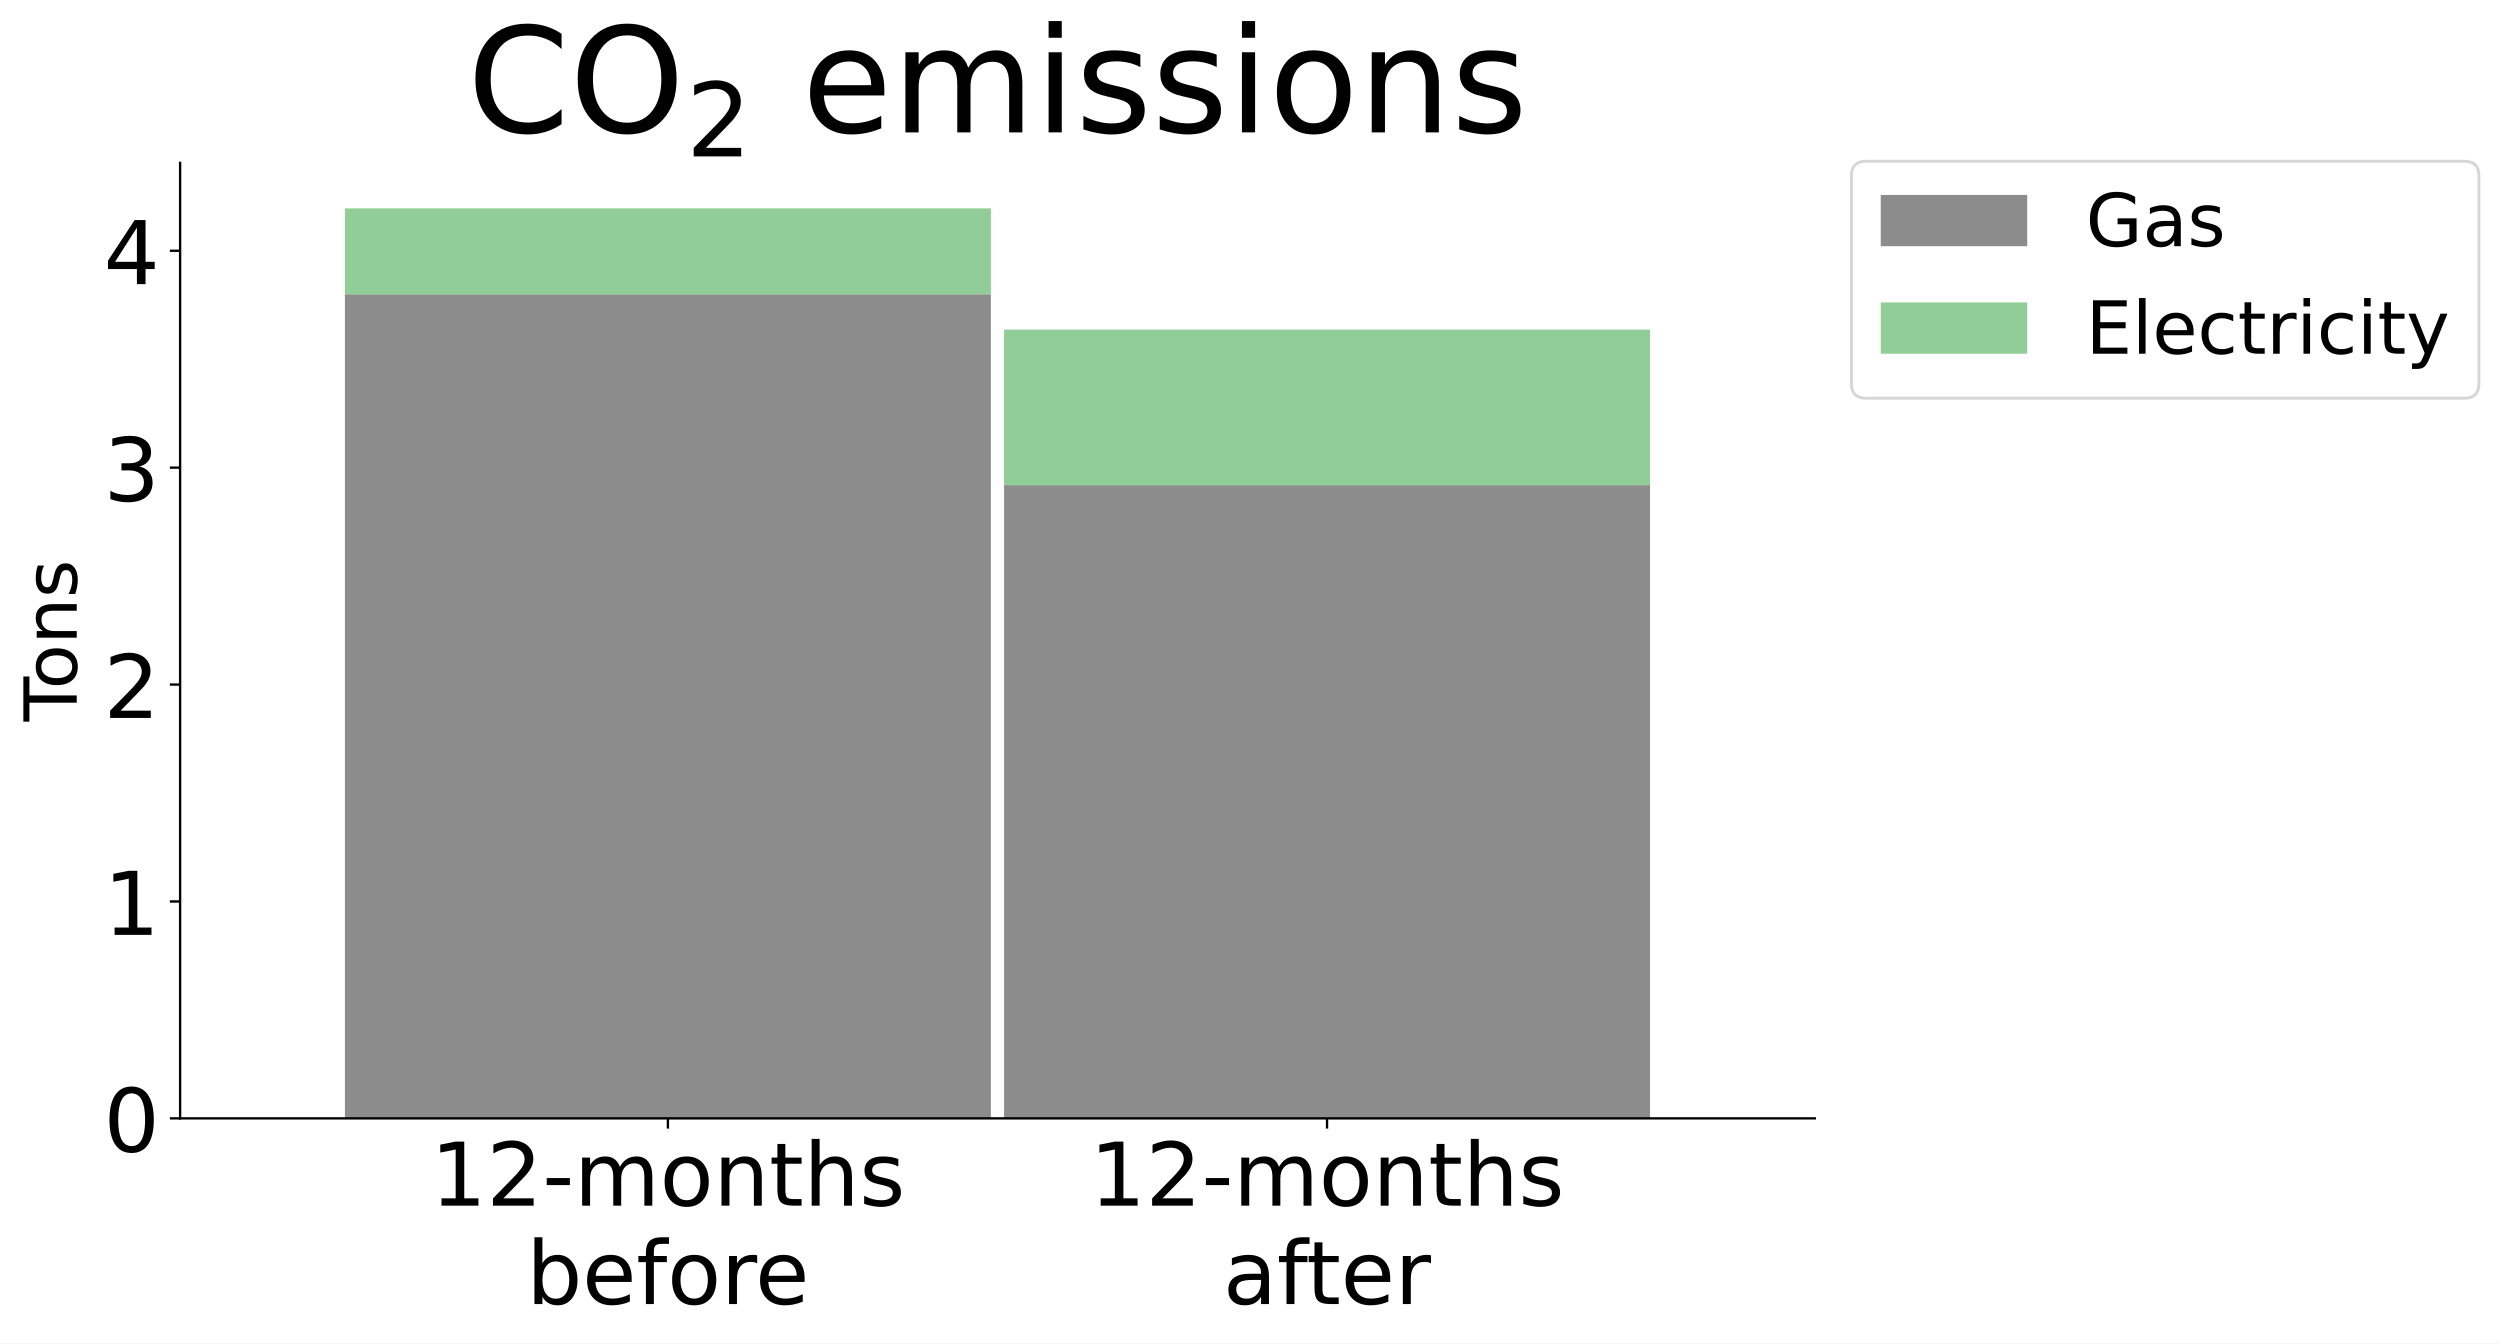
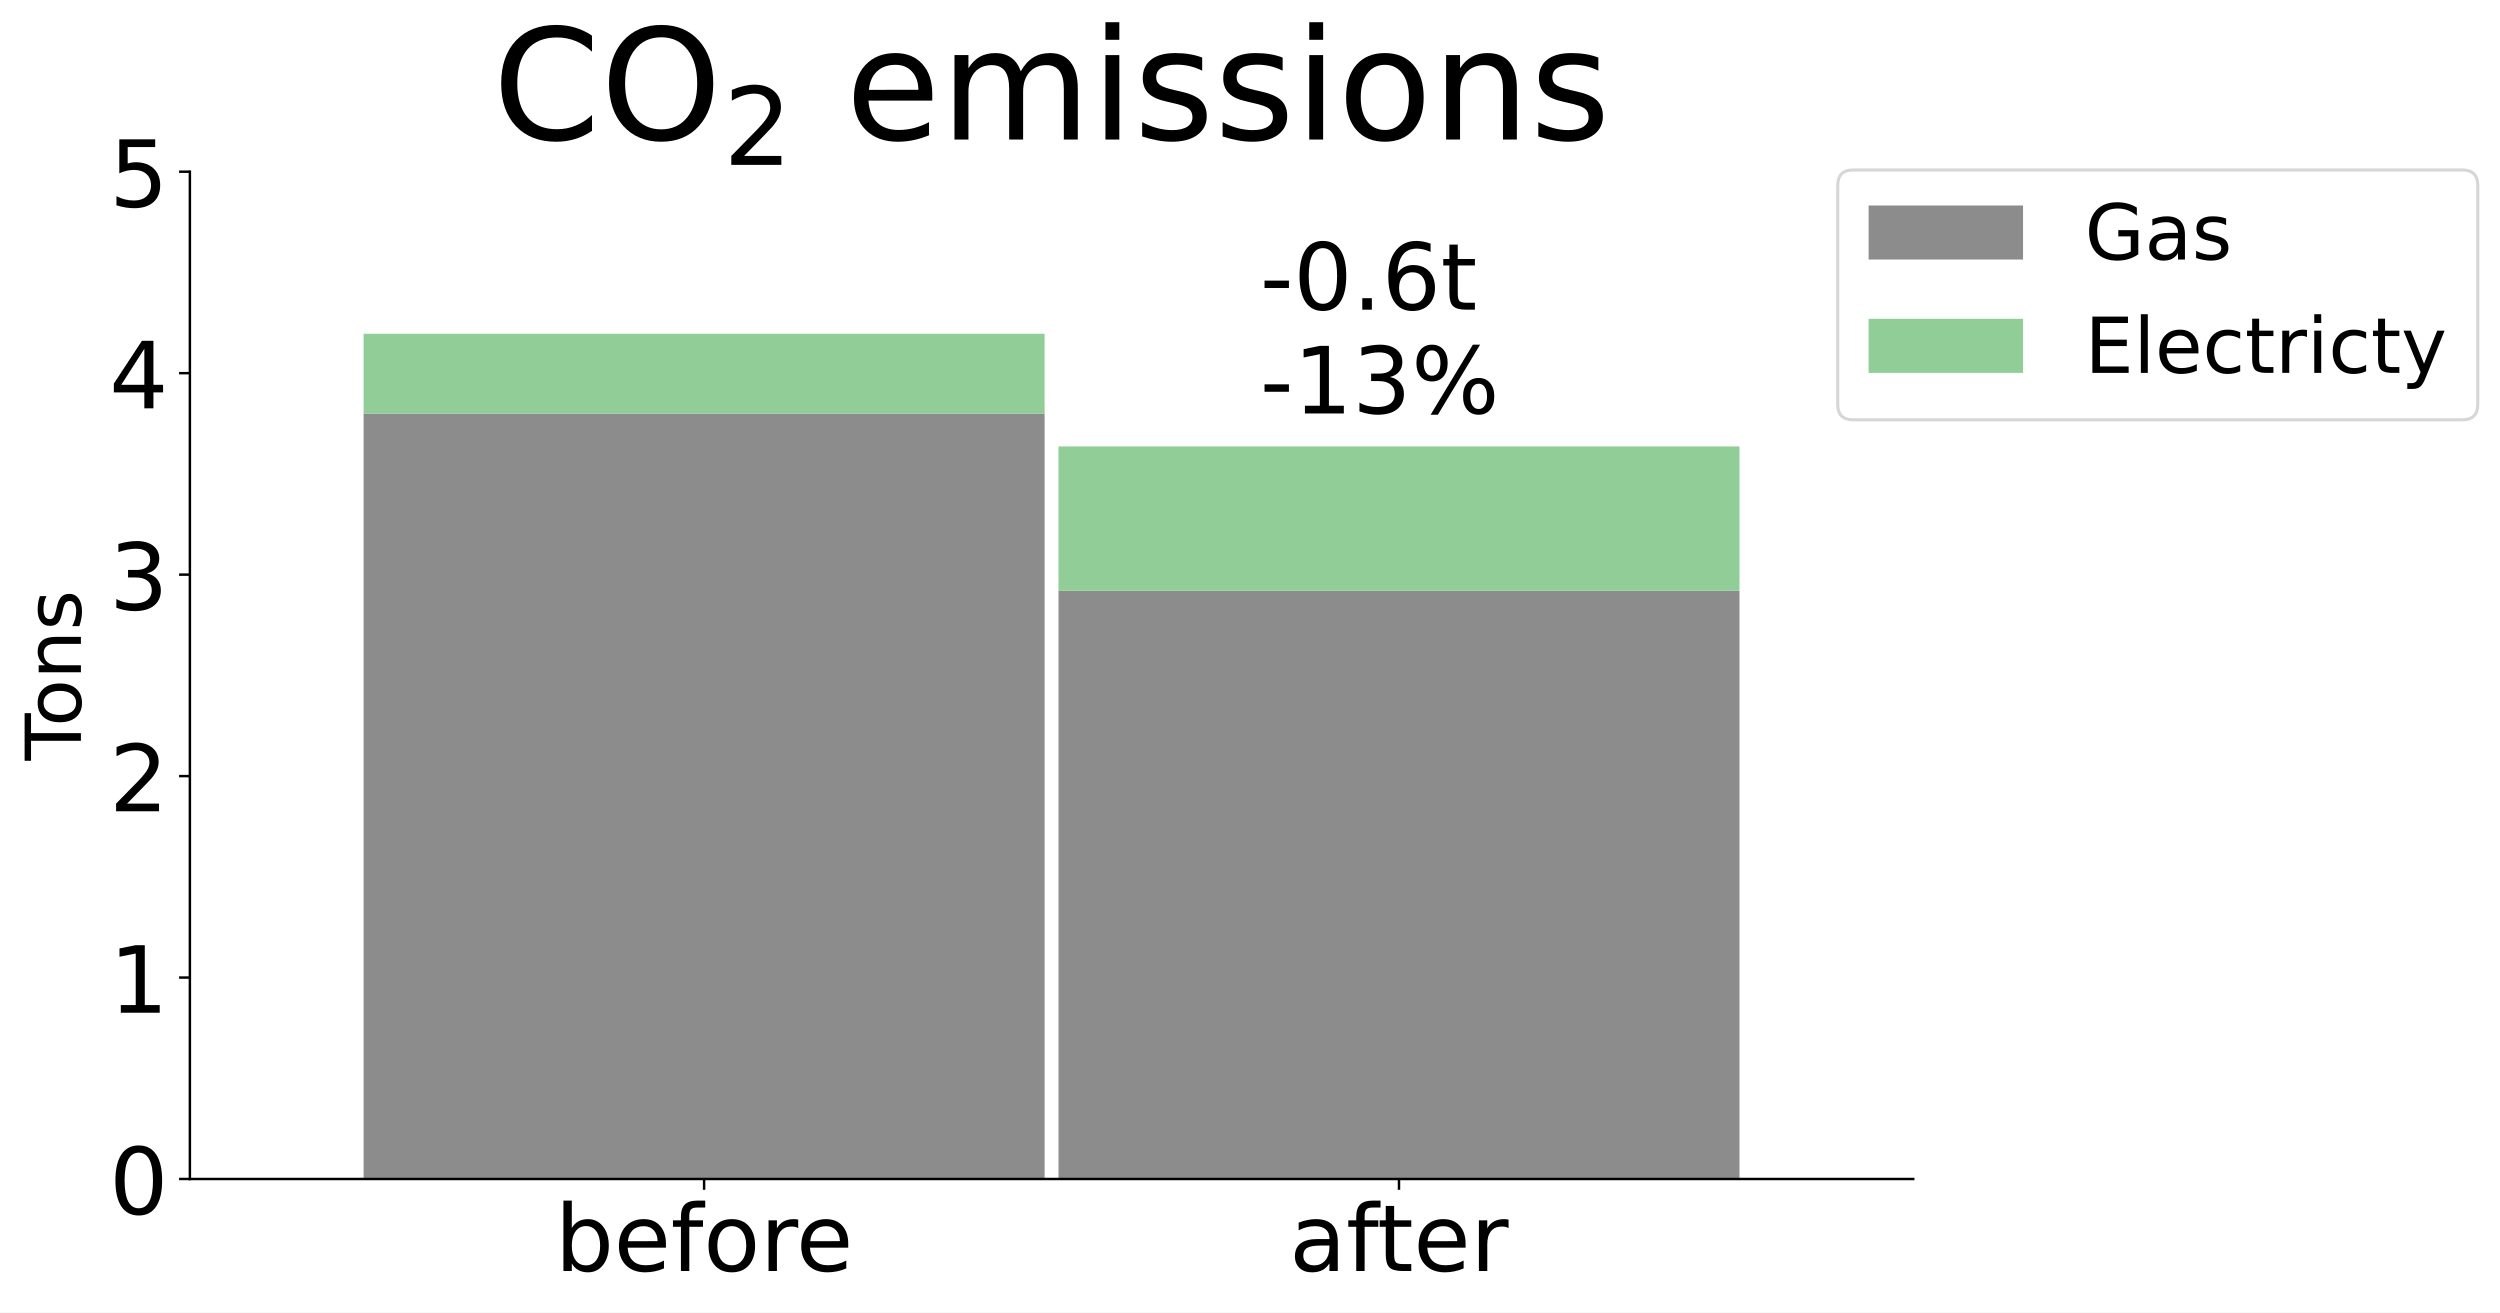
- <svg xmlns="http://www.w3.org/2000/svg" xmlns:xlink="http://www.w3.org/1999/xlink" width="853.366pt" height="458.578pt" viewBox="0 0 853.366 458.578" version="1.1">
+ <svg xmlns="http://www.w3.org/2000/svg" xmlns:xlink="http://www.w3.org/1999/xlink" width="809.483pt" height="424.985pt" viewBox="0 0 809.483 424.985" version="1.1">
  <defs>
    <style type="text/css">*{stroke-linejoin: round; stroke-linecap: butt}</style>
  </defs>
  <g id="figure_1">
    <g id="patch_1">
-       <path d="M -0 458.578  L 853.366 458.578  L 853.366 0  L -0 0  z " style="fill: #ffffff" />
+       <path d="M -0 424.985  L 809.483 424.985  L 809.483 0  L -0 0  z " style="fill: #ffffff" />
    </g>
    <g id="axes_1">
      <g id="patch_2">
        <path d="M 61.483 381.751  L 619.483 381.751  L 619.483 55.591  L 61.483 55.591  z " style="fill: #ffffff" />
      </g>
      <g id="patch_3">
-         <path d="M 117.733 381.751  L 338.233 381.751  L 338.233 100.437  L 117.733 100.437  z " clip-path="url(#pf30e693cc0)" style="fill: #8c8c8c" />
+         <path d="M 117.733 381.751  L 338.233 381.751  L 338.233 133.899  L 117.733 133.899  z " clip-path="url(#p83e73c4623)" style="fill: #8c8c8c" />
      </g>
      <g id="patch_4">
-         <path d="M 342.733 381.751  L 563.233 381.751  L 563.233 165.598  L 342.733 165.598  z " clip-path="url(#pf30e693cc0)" style="fill: #8c8c8c" />
+         <path d="M 342.733 381.751  L 563.233 381.751  L 563.233 191.309  L 342.733 191.309  z " clip-path="url(#p83e73c4623)" style="fill: #8c8c8c" />
      </g>
      <g id="patch_5">
-         <path d="M 117.733 100.437  L 338.233 100.437  L 338.233 71.122  L 117.733 71.122  z " clip-path="url(#pf30e693cc0)" style="fill: #90cd97" />
+         <path d="M 117.733 133.899  L 338.233 133.899  L 338.233 108.071  L 117.733 108.071  z " clip-path="url(#p83e73c4623)" style="fill: #90cd97" />
      </g>
      <g id="patch_6">
-         <path d="M 342.733 165.598  L 563.233 165.598  L 563.233 112.531  L 342.733 112.531  z " clip-path="url(#pf30e693cc0)" style="fill: #90cd97" />
+         <path d="M 342.733 191.309  L 563.233 191.309  L 563.233 144.554  L 342.733 144.554  z " clip-path="url(#p83e73c4623)" style="fill: #90cd97" />
      </g>
      <g id="matplotlib.axis_1">
        <g id="xtick_1">
          <g id="line2d_1">
            <defs>
-               <path id="maa4a8e097d" d="M 0 0  L 0 3.5  " style="stroke: #000000; stroke-width: 0.8" />
-             </defs>
-             <g>
-               <use xlink:href="#maa4a8e097d" x="227.983" y="381.751" style="stroke: #000000; stroke-width: 0.8" />
+               <path id="m28bf8ae2b3" d="M 0 0  L 0 3.5  " style="stroke: #000000; stroke-width: 0.8" />
+             </defs>
+             <g>
+               <use xlink:href="#m28bf8ae2b3" x="227.983" y="381.751" style="stroke: #000000; stroke-width: 0.8" />
            </g>
          </g>
          <g id="text_1">
-             <g transform="translate(146.9875 411.5459)scale(0.3 -0.3)">
-               <defs>
-                 <path id="DejaVuSans-31" d="M 794 531  L 1825 531  L 1825 4091  L 703 3866  L 703 4441  L 1819 4666  L 2450 4666  L 2450 531  L 3481 531  L 3481 0  L 794 0  L 794 531  z " transform="scale(0.015625)" />
-                 <path id="DejaVuSans-32" d="M 1228 531  L 3431 531  L 3431 0  L 469 0  L 469 531  Q 828 903 1448 1529  Q 2069 2156 2228 2338  Q 2531 2678 2651 2914  Q 2772 3150 2772 3378  Q 2772 3750 2511 3984  Q 2250 4219 1831 4219  Q 1534 4219 1204 4116  Q 875 4013 500 3803  L 500 4441  Q 881 4594 1212 4672  Q 1544 4750 1819 4750  Q 2544 4750 2975 4387  Q 3406 4025 3406 3419  Q 3406 3131 3298 2873  Q 3191 2616 2906 2266  Q 2828 2175 2409 1742  Q 1991 1309 1228 531  z " transform="scale(0.015625)" />
-                 <path id="DejaVuSans-2d" d="M 313 2009  L 1997 2009  L 1997 1497  L 313 1497  L 313 2009  z " transform="scale(0.015625)" />
-                 <path id="DejaVuSans-6d" d="M 3328 2828  Q 3544 3216 3844 3400  Q 4144 3584 4550 3584  Q 5097 3584 5394 3201  Q 5691 2819 5691 2113  L 5691 0  L 5113 0  L 5113 2094  Q 5113 2597 4934 2840  Q 4756 3084 4391 3084  Q 3944 3084 3684 2787  Q 3425 2491 3425 1978  L 3425 0  L 2847 0  L 2847 2094  Q 2847 2600 2669 2842  Q 2491 3084 2119 3084  Q 1678 3084 1418 2786  Q 1159 2488 1159 1978  L 1159 0  L 581 0  L 581 3500  L 1159 3500  L 1159 2956  Q 1356 3278 1631 3431  Q 1906 3584 2284 3584  Q 2666 3584 2933 3390  Q 3200 3197 3328 2828  z " transform="scale(0.015625)" />
-                 <path id="DejaVuSans-6f" d="M 1959 3097  Q 1497 3097 1228 2736  Q 959 2375 959 1747  Q 959 1119 1226 758  Q 1494 397 1959 397  Q 2419 397 2687 759  Q 2956 1122 2956 1747  Q 2956 2369 2687 2733  Q 2419 3097 1959 3097  z M 1959 3584  Q 2709 3584 3137 3096  Q 3566 2609 3566 1747  Q 3566 888 3137 398  Q 2709 -91 1959 -91  Q 1206 -91 779 398  Q 353 888 353 1747  Q 353 2609 779 3096  Q 1206 3584 1959 3584  z " transform="scale(0.015625)" />
-                 <path id="DejaVuSans-6e" d="M 3513 2113  L 3513 0  L 2938 0  L 2938 2094  Q 2938 2591 2744 2837  Q 2550 3084 2163 3084  Q 1697 3084 1428 2787  Q 1159 2491 1159 1978  L 1159 0  L 581 0  L 581 3500  L 1159 3500  L 1159 2956  Q 1366 3272 1645 3428  Q 1925 3584 2291 3584  Q 2894 3584 3203 3211  Q 3513 2838 3513 2113  z " transform="scale(0.015625)" />
-                 <path id="DejaVuSans-74" d="M 1172 4494  L 1172 3500  L 2356 3500  L 2356 3053  L 1172 3053  L 1172 1153  Q 1172 725 1289 603  Q 1406 481 1766 481  L 2356 481  L 2356 0  L 1766 0  Q 1100 0 847 248  Q 594 497 594 1153  L 594 3053  L 172 3053  L 172 3500  L 594 3500  L 594 4494  L 1172 4494  z " transform="scale(0.015625)" />
-                 <path id="DejaVuSans-68" d="M 3513 2113  L 3513 0  L 2938 0  L 2938 2094  Q 2938 2591 2744 2837  Q 2550 3084 2163 3084  Q 1697 3084 1428 2787  Q 1159 2491 1159 1978  L 1159 0  L 581 0  L 581 4863  L 1159 4863  L 1159 2956  Q 1366 3272 1645 3428  Q 1925 3584 2291 3584  Q 2894 3584 3203 3211  Q 3513 2838 3513 2113  z " transform="scale(0.015625)" />
-                 <path id="DejaVuSans-73" d="M 2834 3397  L 2834 2853  Q 2591 2978 2328 3040  Q 2066 3103 1784 3103  Q 1356 3103 1142 2972  Q 928 2841 928 2578  Q 928 2378 1081 2264  Q 1234 2150 1697 2047  L 1894 2003  Q 2506 1872 2764 1633  Q 3022 1394 3022 966  Q 3022 478 2636 193  Q 2250 -91 1575 -91  Q 1294 -91 989 -36  Q 684 19 347 128  L 347 722  Q 666 556 975 473  Q 1284 391 1588 391  Q 1994 391 2212 530  Q 2431 669 2431 922  Q 2431 1156 2273 1281  Q 2116 1406 1581 1522  L 1381 1569  Q 847 1681 609 1914  Q 372 2147 372 2553  Q 372 3047 722 3315  Q 1072 3584 1716 3584  Q 2034 3584 2315 3537  Q 2597 3491 2834 3397  z " transform="scale(0.015625)" />
-               </defs>
-               <use xlink:href="#DejaVuSans-31" />
-               <use xlink:href="#DejaVuSans-32" x="63.623" />
-               <use xlink:href="#DejaVuSans-2d" x="127.246" />
-               <use xlink:href="#DejaVuSans-6d" x="163.33" />
-               <use xlink:href="#DejaVuSans-6f" x="260.742" />
-               <use xlink:href="#DejaVuSans-6e" x="321.924" />
-               <use xlink:href="#DejaVuSans-74" x="385.303" />
-               <use xlink:href="#DejaVuSans-68" x="424.512" />
-               <use xlink:href="#DejaVuSans-73" x="487.891" />
-             </g>
-             <g transform="translate(179.7133 445.1394)scale(0.3 -0.3)">
+             <g transform="translate(179.7133 411.5459)scale(0.3 -0.3)">
              <defs>
                <path id="DejaVuSans-62" d="M 3116 1747  Q 3116 2381 2855 2742  Q 2594 3103 2138 3103  Q 1681 3103 1420 2742  Q 1159 2381 1159 1747  Q 1159 1113 1420 752  Q 1681 391 2138 391  Q 2594 391 2855 752  Q 3116 1113 3116 1747  z M 1159 2969  Q 1341 3281 1617 3432  Q 1894 3584 2278 3584  Q 2916 3584 3314 3078  Q 3713 2572 3713 1747  Q 3713 922 3314 415  Q 2916 -91 2278 -91  Q 1894 -91 1617 61  Q 1341 213 1159 525  L 1159 0  L 581 0  L 581 4863  L 1159 4863  L 1159 2969  z " transform="scale(0.015625)" />
                <path id="DejaVuSans-65" d="M 3597 1894  L 3597 1613  L 953 1613  Q 991 1019 1311 708  Q 1631 397 2203 397  Q 2534 397 2845 478  Q 3156 559 3463 722  L 3463 178  Q 3153 47 2828 -22  Q 2503 -91 2169 -91  Q 1331 -91 842 396  Q 353 884 353 1716  Q 353 2575 817 3079  Q 1281 3584 2069 3584  Q 2775 3584 3186 3129  Q 3597 2675 3597 1894  z M 3022 2063  Q 3016 2534 2758 2815  Q 2500 3097 2075 3097  Q 1594 3097 1305 2825  Q 1016 2553 972 2059  L 3022 2063  z " transform="scale(0.015625)" />
                <path id="DejaVuSans-66" d="M 2375 4863  L 2375 4384  L 1825 4384  Q 1516 4384 1395 4259  Q 1275 4134 1275 3809  L 1275 3500  L 2222 3500  L 2222 3053  L 1275 3053  L 1275 0  L 697 0  L 697 3053  L 147 3053  L 147 3500  L 697 3500  L 697 3744  Q 697 4328 969 4595  Q 1241 4863 1831 4863  L 2375 4863  z " transform="scale(0.015625)" />
+                 <path id="DejaVuSans-6f" d="M 1959 3097  Q 1497 3097 1228 2736  Q 959 2375 959 1747  Q 959 1119 1226 758  Q 1494 397 1959 397  Q 2419 397 2687 759  Q 2956 1122 2956 1747  Q 2956 2369 2687 2733  Q 2419 3097 1959 3097  z M 1959 3584  Q 2709 3584 3137 3096  Q 3566 2609 3566 1747  Q 3566 888 3137 398  Q 2709 -91 1959 -91  Q 1206 -91 779 398  Q 353 888 353 1747  Q 353 2609 779 3096  Q 1206 3584 1959 3584  z " transform="scale(0.015625)" />
                <path id="DejaVuSans-72" d="M 2631 2963  Q 2534 3019 2420 3045  Q 2306 3072 2169 3072  Q 1681 3072 1420 2755  Q 1159 2438 1159 1844  L 1159 0  L 581 0  L 581 3500  L 1159 3500  L 1159 2956  Q 1341 3275 1631 3429  Q 1922 3584 2338 3584  Q 2397 3584 2469 3576  Q 2541 3569 2628 3553  L 2631 2963  z " transform="scale(0.015625)" />
              </defs>
              <use xlink:href="#DejaVuSans-62" />
              <use xlink:href="#DejaVuSans-65" x="63.477" />
              <use xlink:href="#DejaVuSans-66" x="125" />
              <use xlink:href="#DejaVuSans-6f" x="160.205" />
              <use xlink:href="#DejaVuSans-72" x="221.387" />
              <use xlink:href="#DejaVuSans-65" x="260.25" />
            </g>
          </g>
        </g>
        <g id="xtick_2">
          <g id="line2d_2">
            <g>
-               <use xlink:href="#maa4a8e097d" x="452.983" y="381.751" style="stroke: #000000; stroke-width: 0.8" />
+               <use xlink:href="#m28bf8ae2b3" x="452.983" y="381.751" style="stroke: #000000; stroke-width: 0.8" />
            </g>
          </g>
          <g id="text_2">
-             <g transform="translate(371.9875 411.5459)scale(0.3 -0.3)">
-               <use xlink:href="#DejaVuSans-31" />
-               <use xlink:href="#DejaVuSans-32" x="63.623" />
-               <use xlink:href="#DejaVuSans-2d" x="127.246" />
-               <use xlink:href="#DejaVuSans-6d" x="163.33" />
-               <use xlink:href="#DejaVuSans-6f" x="260.742" />
-               <use xlink:href="#DejaVuSans-6e" x="321.924" />
-               <use xlink:href="#DejaVuSans-74" x="385.303" />
-               <use xlink:href="#DejaVuSans-68" x="424.512" />
-               <use xlink:href="#DejaVuSans-73" x="487.891" />
-             </g>
-             <g transform="translate(417.4961 445.1394)scale(0.3 -0.3)">
+             <g transform="translate(417.4961 411.5459)scale(0.3 -0.3)">
              <defs>
                <path id="DejaVuSans-61" d="M 2194 1759  Q 1497 1759 1228 1600  Q 959 1441 959 1056  Q 959 750 1161 570  Q 1363 391 1709 391  Q 2188 391 2477 730  Q 2766 1069 2766 1631  L 2766 1759  L 2194 1759  z M 3341 1997  L 3341 0  L 2766 0  L 2766 531  Q 2569 213 2275 61  Q 1981 -91 1556 -91  Q 1019 -91 701 211  Q 384 513 384 1019  Q 384 1609 779 1909  Q 1175 2209 1959 2209  L 2766 2209  L 2766 2266  Q 2766 2663 2505 2880  Q 2244 3097 1772 3097  Q 1472 3097 1187 3025  Q 903 2953 641 2809  L 641 3341  Q 956 3463 1253 3523  Q 1550 3584 1831 3584  Q 2591 3584 2966 3190  Q 3341 2797 3341 1997  z " transform="scale(0.015625)" />
+                 <path id="DejaVuSans-74" d="M 1172 4494  L 1172 3500  L 2356 3500  L 2356 3053  L 1172 3053  L 1172 1153  Q 1172 725 1289 603  Q 1406 481 1766 481  L 2356 481  L 2356 0  L 1766 0  Q 1100 0 847 248  Q 594 497 594 1153  L 594 3053  L 172 3053  L 172 3500  L 594 3500  L 594 4494  L 1172 4494  z " transform="scale(0.015625)" />
              </defs>
              <use xlink:href="#DejaVuSans-61" />
              <use xlink:href="#DejaVuSans-66" x="61.279" />
              <use xlink:href="#DejaVuSans-74" x="94.734" />
              <use xlink:href="#DejaVuSans-65" x="133.943" />
              <use xlink:href="#DejaVuSans-72" x="195.467" />
            </g>
          </g>
        </g>
      </g>
      <g id="matplotlib.axis_2">
        <g id="ytick_1">
          <g id="line2d_3">
            <defs>
-               <path id="m4b9a219d79" d="M 0 0  L -3.5 0  " style="stroke: #000000; stroke-width: 0.8" />
-             </defs>
-             <g>
-               <use xlink:href="#m4b9a219d79" x="61.483" y="381.751" style="stroke: #000000; stroke-width: 0.8" />
+               <path id="mffb70081d7" d="M 0 0  L -3.5 0  " style="stroke: #000000; stroke-width: 0.8" />
+             </defs>
+             <g>
+               <use xlink:href="#mffb70081d7" x="61.483" y="381.751" style="stroke: #000000; stroke-width: 0.8" />
            </g>
          </g>
          <g id="text_3">
            <g transform="translate(35.39531 393.1483)scale(0.3 -0.3)">
              <defs>
                <path id="DejaVuSans-30" d="M 2034 4250  Q 1547 4250 1301 3770  Q 1056 3291 1056 2328  Q 1056 1369 1301 889  Q 1547 409 2034 409  Q 2525 409 2770 889  Q 3016 1369 3016 2328  Q 3016 3291 2770 3770  Q 2525 4250 2034 4250  z M 2034 4750  Q 2819 4750 3233 4129  Q 3647 3509 3647 2328  Q 3647 1150 3233 529  Q 2819 -91 2034 -91  Q 1250 -91 836 529  Q 422 1150 422 2328  Q 422 3509 836 4129  Q 1250 4750 2034 4750  z " transform="scale(0.015625)" />
              </defs>
              <use xlink:href="#DejaVuSans-30" />
            </g>
          </g>
        </g>
        <g id="ytick_2">
          <g id="line2d_4">
            <g>
-               <use xlink:href="#m4b9a219d79" x="61.483" y="307.712" style="stroke: #000000; stroke-width: 0.8" />
+               <use xlink:href="#mffb70081d7" x="61.483" y="316.519" style="stroke: #000000; stroke-width: 0.8" />
            </g>
          </g>
          <g id="text_4">
-             <g transform="translate(35.39531 319.1094)scale(0.3 -0.3)">
+             <g transform="translate(35.39531 327.9163)scale(0.3 -0.3)">
+               <defs>
+                 <path id="DejaVuSans-31" d="M 794 531  L 1825 531  L 1825 4091  L 703 3866  L 703 4441  L 1819 4666  L 2450 4666  L 2450 531  L 3481 531  L 3481 0  L 794 0  L 794 531  z " transform="scale(0.015625)" />
+               </defs>
              <use xlink:href="#DejaVuSans-31" />
            </g>
          </g>
        </g>
        <g id="ytick_3">
          <g id="line2d_5">
            <g>
-               <use xlink:href="#m4b9a219d79" x="61.483" y="233.673" style="stroke: #000000; stroke-width: 0.8" />
+               <use xlink:href="#mffb70081d7" x="61.483" y="251.287" style="stroke: #000000; stroke-width: 0.8" />
            </g>
          </g>
          <g id="text_5">
-             <g transform="translate(35.39531 245.0705)scale(0.3 -0.3)">
+             <g transform="translate(35.39531 262.6843)scale(0.3 -0.3)">
+               <defs>
+                 <path id="DejaVuSans-32" d="M 1228 531  L 3431 531  L 3431 0  L 469 0  L 469 531  Q 828 903 1448 1529  Q 2069 2156 2228 2338  Q 2531 2678 2651 2914  Q 2772 3150 2772 3378  Q 2772 3750 2511 3984  Q 2250 4219 1831 4219  Q 1534 4219 1204 4116  Q 875 4013 500 3803  L 500 4441  Q 881 4594 1212 4672  Q 1544 4750 1819 4750  Q 2544 4750 2975 4387  Q 3406 4025 3406 3419  Q 3406 3131 3298 2873  Q 3191 2616 2906 2266  Q 2828 2175 2409 1742  Q 1991 1309 1228 531  z " transform="scale(0.015625)" />
+               </defs>
              <use xlink:href="#DejaVuSans-32" />
            </g>
          </g>
        </g>
        <g id="ytick_4">
          <g id="line2d_6">
            <g>
-               <use xlink:href="#m4b9a219d79" x="61.483" y="159.634" style="stroke: #000000; stroke-width: 0.8" />
+               <use xlink:href="#mffb70081d7" x="61.483" y="186.055" style="stroke: #000000; stroke-width: 0.8" />
            </g>
          </g>
          <g id="text_6">
-             <g transform="translate(35.39531 171.0316)scale(0.3 -0.3)">
+             <g transform="translate(35.39531 197.4523)scale(0.3 -0.3)">
              <defs>
                <path id="DejaVuSans-33" d="M 2597 2516  Q 3050 2419 3304 2112  Q 3559 1806 3559 1356  Q 3559 666 3084 287  Q 2609 -91 1734 -91  Q 1441 -91 1130 -33  Q 819 25 488 141  L 488 750  Q 750 597 1062 519  Q 1375 441 1716 441  Q 2309 441 2620 675  Q 2931 909 2931 1356  Q 2931 1769 2642 2001  Q 2353 2234 1838 2234  L 1294 2234  L 1294 2753  L 1863 2753  Q 2328 2753 2575 2939  Q 2822 3125 2822 3475  Q 2822 3834 2567 4026  Q 2313 4219 1838 4219  Q 1578 4219 1281 4162  Q 984 4106 628 3988  L 628 4550  Q 988 4650 1302 4700  Q 1616 4750 1894 4750  Q 2613 4750 3031 4423  Q 3450 4097 3450 3541  Q 3450 3153 3228 2886  Q 3006 2619 2597 2516  z " transform="scale(0.015625)" />
              </defs>
              <use xlink:href="#DejaVuSans-33" />
            </g>
          </g>
        </g>
        <g id="ytick_5">
          <g id="line2d_7">
            <g>
-               <use xlink:href="#m4b9a219d79" x="61.483" y="85.595" style="stroke: #000000; stroke-width: 0.8" />
+               <use xlink:href="#mffb70081d7" x="61.483" y="120.823" style="stroke: #000000; stroke-width: 0.8" />
            </g>
          </g>
          <g id="text_7">
-             <g transform="translate(35.39531 96.9927)scale(0.3 -0.3)">
+             <g transform="translate(35.39531 132.2203)scale(0.3 -0.3)">
              <defs>
                <path id="DejaVuSans-34" d="M 2419 4116  L 825 1625  L 2419 1625  L 2419 4116  z M 2253 4666  L 3047 4666  L 3047 1625  L 3713 1625  L 3713 1100  L 3047 1100  L 3047 0  L 2419 0  L 2419 1100  L 313 1100  L 313 1709  L 2253 4666  z " transform="scale(0.015625)" />
              </defs>
              <use xlink:href="#DejaVuSans-34" />
            </g>
          </g>
        </g>
-         <g id="text_8">
+         <g id="ytick_6">
+           <g id="line2d_8">
+             <g>
+               <use xlink:href="#mffb70081d7" x="61.483" y="55.591" style="stroke: #000000; stroke-width: 0.8" />
+             </g>
+           </g>
+           <g id="text_8">
+             <g transform="translate(35.39531 66.98828)scale(0.3 -0.3)">
+               <defs>
+                 <path id="DejaVuSans-35" d="M 691 4666  L 3169 4666  L 3169 4134  L 1269 4134  L 1269 2991  Q 1406 3038 1543 3061  Q 1681 3084 1819 3084  Q 2600 3084 3056 2656  Q 3513 2228 3513 1497  Q 3513 744 3044 326  Q 2575 -91 1722 -91  Q 1428 -91 1123 -41  Q 819 9 494 109  L 494 744  Q 775 591 1075 516  Q 1375 441 1709 441  Q 2250 441 2565 725  Q 2881 1009 2881 1497  Q 2881 1984 2565 2268  Q 2250 2553 1709 2553  Q 1456 2553 1204 2497  Q 953 2441 691 2322  L 691 4666  z " transform="scale(0.015625)" />
+               </defs>
+               <use xlink:href="#DejaVuSans-35" />
+             </g>
+           </g>
+         </g>
+         <g id="text_9">
          <g transform="translate(26.19609 246.2624)rotate(-90)scale(0.25 -0.25)">
            <defs>
              <path id="DejaVuSans-54" d="M -19 4666  L 3928 4666  L 3928 4134  L 2272 4134  L 2272 0  L 1638 0  L 1638 4134  L -19 4134  L -19 4666  z " transform="scale(0.015625)" />
+               <path id="DejaVuSans-6e" d="M 3513 2113  L 3513 0  L 2938 0  L 2938 2094  Q 2938 2591 2744 2837  Q 2550 3084 2163 3084  Q 1697 3084 1428 2787  Q 1159 2491 1159 1978  L 1159 0  L 581 0  L 581 3500  L 1159 3500  L 1159 2956  Q 1366 3272 1645 3428  Q 1925 3584 2291 3584  Q 2894 3584 3203 3211  Q 3513 2838 3513 2113  z " transform="scale(0.015625)" />
+               <path id="DejaVuSans-73" d="M 2834 3397  L 2834 2853  Q 2591 2978 2328 3040  Q 2066 3103 1784 3103  Q 1356 3103 1142 2972  Q 928 2841 928 2578  Q 928 2378 1081 2264  Q 1234 2150 1697 2047  L 1894 2003  Q 2506 1872 2764 1633  Q 3022 1394 3022 966  Q 3022 478 2636 193  Q 2250 -91 1575 -91  Q 1294 -91 989 -36  Q 684 19 347 128  L 347 722  Q 666 556 975 473  Q 1284 391 1588 391  Q 1994 391 2212 530  Q 2431 669 2431 922  Q 2431 1156 2273 1281  Q 2116 1406 1581 1522  L 1381 1569  Q 847 1681 609 1914  Q 372 2147 372 2553  Q 372 3047 722 3315  Q 1072 3584 1716 3584  Q 2034 3584 2315 3537  Q 2597 3491 2834 3397  z " transform="scale(0.015625)" />
            </defs>
            <use xlink:href="#DejaVuSans-54" />
            <use xlink:href="#DejaVuSans-6f" x="44.084" />
            <use xlink:href="#DejaVuSans-6e" x="105.266" />
            <use xlink:href="#DejaVuSans-73" x="168.645" />
          </g>
        </g>
      </g>
      <g id="patch_7">
        <path d="M 61.483 381.751  L 61.483 55.591  " style="fill: none; stroke: #000000; stroke-width: 0.8; stroke-linejoin: miter; stroke-linecap: square" />
      </g>
      <g id="patch_8">
        <path d="M 61.483 381.751  L 619.483 381.751  " style="fill: none; stroke: #000000; stroke-width: 0.8; stroke-linejoin: miter; stroke-linecap: square" />
      </g>
-       <g id="text_9">
+       <g id="text_10">
+         <g transform="translate(407.9828 100.2756)scale(0.3 -0.3)">
+           <defs>
+             <path id="DejaVuSans-2d" d="M 313 2009  L 1997 2009  L 1997 1497  L 313 1497  L 313 2009  z " transform="scale(0.015625)" />
+             <path id="DejaVuSans-2e" d="M 684 794  L 1344 794  L 1344 0  L 684 0  L 684 794  z " transform="scale(0.015625)" />
+             <path id="DejaVuSans-36" d="M 2113 2584  Q 1688 2584 1439 2293  Q 1191 2003 1191 1497  Q 1191 994 1439 701  Q 1688 409 2113 409  Q 2538 409 2786 701  Q 3034 994 3034 1497  Q 3034 2003 2786 2293  Q 2538 2584 2113 2584  z M 3366 4563  L 3366 3988  Q 3128 4100 2886 4159  Q 2644 4219 2406 4219  Q 1781 4219 1451 3797  Q 1122 3375 1075 2522  Q 1259 2794 1537 2939  Q 1816 3084 2150 3084  Q 2853 3084 3261 2657  Q 3669 2231 3669 1497  Q 3669 778 3244 343  Q 2819 -91 2113 -91  Q 1303 -91 875 529  Q 447 1150 447 2328  Q 447 3434 972 4092  Q 1497 4750 2381 4750  Q 2619 4750 2861 4703  Q 3103 4656 3366 4563  z " transform="scale(0.015625)" />
+           </defs>
+           <use xlink:href="#DejaVuSans-2d" />
+           <use xlink:href="#DejaVuSans-30" x="36.084" />
+           <use xlink:href="#DejaVuSans-2e" x="99.707" />
+           <use xlink:href="#DejaVuSans-36" x="131.494" />
+           <use xlink:href="#DejaVuSans-74" x="195.117" />
+         </g>
+         <g transform="translate(407.9828 133.869)scale(0.3 -0.3)">
+           <defs>
+             <path id="DejaVuSans-25" d="M 4653 2053  Q 4381 2053 4226 1822  Q 4072 1591 4072 1178  Q 4072 772 4226 539  Q 4381 306 4653 306  Q 4919 306 5073 539  Q 5228 772 5228 1178  Q 5228 1588 5073 1820  Q 4919 2053 4653 2053  z M 4653 2450  Q 5147 2450 5437 2106  Q 5728 1763 5728 1178  Q 5728 594 5436 251  Q 5144 -91 4653 -91  Q 4153 -91 3862 251  Q 3572 594 3572 1178  Q 3572 1766 3864 2108  Q 4156 2450 4653 2450  z M 1428 4353  Q 1159 4353 1004 4120  Q 850 3888 850 3481  Q 850 3069 1003 2837  Q 1156 2606 1428 2606  Q 1700 2606 1854 2837  Q 2009 3069 2009 3481  Q 2009 3884 1853 4118  Q 1697 4353 1428 4353  z M 4250 4750  L 4750 4750  L 1831 -91  L 1331 -91  L 4250 4750  z M 1428 4750  Q 1922 4750 2215 4408  Q 2509 4066 2509 3481  Q 2509 2891 2217 2550  Q 1925 2209 1428 2209  Q 931 2209 642 2551  Q 353 2894 353 3481  Q 353 4063 643 4406  Q 934 4750 1428 4750  z " transform="scale(0.015625)" />
+           </defs>
+           <use xlink:href="#DejaVuSans-2d" />
+           <use xlink:href="#DejaVuSans-31" x="36.084" />
+           <use xlink:href="#DejaVuSans-33" x="99.707" />
+           <use xlink:href="#DejaVuSans-25" x="163.33" />
+         </g>
+       </g>
+       <g id="text_11">
        <g transform="translate(159.4828 45.19219)scale(0.5 -0.5)">
          <defs>
            <path id="DejaVuSans-43" d="M 4122 4306  L 4122 3641  Q 3803 3938 3442 4084  Q 3081 4231 2675 4231  Q 1875 4231 1450 3742  Q 1025 3253 1025 2328  Q 1025 1406 1450 917  Q 1875 428 2675 428  Q 3081 428 3442 575  Q 3803 722 4122 1019  L 4122 359  Q 3791 134 3420 21  Q 3050 -91 2638 -91  Q 1578 -91 968 557  Q 359 1206 359 2328  Q 359 3453 968 4101  Q 1578 4750 2638 4750  Q 3056 4750 3426 4639  Q 3797 4528 4122 4306  z " transform="scale(0.015625)" />
            <path id="DejaVuSans-4f" d="M 2522 4238  Q 1834 4238 1429 3725  Q 1025 3213 1025 2328  Q 1025 1447 1429 934  Q 1834 422 2522 422  Q 3209 422 3611 934  Q 4013 1447 4013 2328  Q 4013 3213 3611 3725  Q 3209 4238 2522 4238  z M 2522 4750  Q 3503 4750 4090 4092  Q 4678 3434 4678 2328  Q 4678 1225 4090 567  Q 3503 -91 2522 -91  Q 1538 -91 948 565  Q 359 1222 359 2328  Q 359 3434 948 4092  Q 1538 4750 2522 4750  z " transform="scale(0.015625)" />
            <path id="DejaVuSans-20" transform="scale(0.015625)" />
+             <path id="DejaVuSans-6d" d="M 3328 2828  Q 3544 3216 3844 3400  Q 4144 3584 4550 3584  Q 5097 3584 5394 3201  Q 5691 2819 5691 2113  L 5691 0  L 5113 0  L 5113 2094  Q 5113 2597 4934 2840  Q 4756 3084 4391 3084  Q 3944 3084 3684 2787  Q 3425 2491 3425 1978  L 3425 0  L 2847 0  L 2847 2094  Q 2847 2600 2669 2842  Q 2491 3084 2119 3084  Q 1678 3084 1418 2786  Q 1159 2488 1159 1978  L 1159 0  L 581 0  L 581 3500  L 1159 3500  L 1159 2956  Q 1356 3278 1631 3431  Q 1906 3584 2284 3584  Q 2666 3584 2933 3390  Q 3200 3197 3328 2828  z " transform="scale(0.015625)" />
            <path id="DejaVuSans-69" d="M 603 3500  L 1178 3500  L 1178 0  L 603 0  L 603 3500  z M 603 4863  L 1178 4863  L 1178 4134  L 603 4134  L 603 4863  z " transform="scale(0.015625)" />
          </defs>
          <use xlink:href="#DejaVuSans-43" transform="translate(0 0.015625)" />
          <use xlink:href="#DejaVuSans-4f" transform="translate(69.82422 0.015625)" />
          <use xlink:href="#DejaVuSans-32" transform="translate(149.4922 -16.39062)scale(0.7)" />
          <use xlink:href="#DejaVuSans-20" transform="translate(196.7627 0.015625)" />
          <use xlink:href="#DejaVuSans-65" transform="translate(228.5498 0.015625)" />
          <use xlink:href="#DejaVuSans-6d" transform="translate(290.0732 0.015625)" />
          <use xlink:href="#DejaVuSans-69" transform="translate(387.4854 0.015625)" />
          <use xlink:href="#DejaVuSans-73" transform="translate(415.2686 0.015625)" />
          <use xlink:href="#DejaVuSans-73" transform="translate(467.3682 0.015625)" />
          <use xlink:href="#DejaVuSans-69" transform="translate(519.4678 0.015625)" />
          <use xlink:href="#DejaVuSans-6f" transform="translate(547.251 0.015625)" />
          <use xlink:href="#DejaVuSans-6e" transform="translate(608.4326 0.015625)" />
          <use xlink:href="#DejaVuSans-73" transform="translate(671.8115 0.015625)" />
        </g>
      </g>
      <g id="legend_1">
        <g id="patch_9">
-           <path d="M 636.983 135.935  L 841.166 135.935  Q 846.166 135.935 846.166 130.935  L 846.166 60.044  Q 846.166 55.044 841.166 55.044  L 636.983 55.044  Q 631.983 55.044 631.983 60.044  L 631.983 130.935  Q 631.983 135.935 636.983 135.935  z " style="fill: #ffffff; opacity: 0.8; stroke: #cccccc; stroke-linejoin: miter" />
+           <path d="M 600.045 135.935  L 797.283 135.935  Q 802.283 135.935 802.283 130.935  L 802.283 60.044  Q 802.283 55.044 797.283 55.044  L 600.045 55.044  Q 595.045 55.044 595.045 60.044  L 595.045 130.935  Q 595.045 135.935 600.045 135.935  z " style="fill: #ffffff; opacity: 0.8; stroke: #cccccc; stroke-linejoin: miter" />
        </g>
        <g id="patch_10">
-           <path d="M 641.983 84.04  L 691.983 84.04  L 691.983 66.54  L 641.983 66.54  z " style="fill: #8c8c8c" />
-         </g>
-         <g id="text_10">
-           <g transform="translate(711.9828 84.04032)scale(0.25 -0.25)">
+           <path d="M 605.045 84.04  L 655.045 84.04  L 655.045 66.54  L 605.045 66.54  z " style="fill: #8c8c8c" />
+         </g>
+         <g id="text_12">
+           <g transform="translate(675.0445 84.04032)scale(0.25 -0.25)">
            <defs>
              <path id="DejaVuSans-47" d="M 3809 666  L 3809 1919  L 2778 1919  L 2778 2438  L 4434 2438  L 4434 434  Q 4069 175 3628 42  Q 3188 -91 2688 -91  Q 1594 -91 976 548  Q 359 1188 359 2328  Q 359 3472 976 4111  Q 1594 4750 2688 4750  Q 3144 4750 3555 4637  Q 3966 4525 4313 4306  L 4313 3634  Q 3963 3931 3569 4081  Q 3175 4231 2741 4231  Q 1884 4231 1454 3753  Q 1025 3275 1025 2328  Q 1025 1384 1454 906  Q 1884 428 2741 428  Q 3075 428 3337 486  Q 3600 544 3809 666  z " transform="scale(0.015625)" />
            </defs>
            <use xlink:href="#DejaVuSans-47" />
            <use xlink:href="#DejaVuSans-61" x="77.49" />
            <use xlink:href="#DejaVuSans-73" x="138.77" />
          </g>
        </g>
        <g id="patch_11">
-           <path d="M 641.983 120.736  L 691.983 120.736  L 691.983 103.236  L 641.983 103.236  z " style="fill: #90cd97" />
-         </g>
-         <g id="text_11">
-           <g transform="translate(711.9828 120.7356)scale(0.25 -0.25)">
+           <path d="M 605.045 120.736  L 655.045 120.736  L 655.045 103.236  L 605.045 103.236  z " style="fill: #90cd97" />
+         </g>
+         <g id="text_13">
+           <g transform="translate(675.0445 120.7356)scale(0.25 -0.25)">
            <defs>
              <path id="DejaVuSans-45" d="M 628 4666  L 3578 4666  L 3578 4134  L 1259 4134  L 1259 2753  L 3481 2753  L 3481 2222  L 1259 2222  L 1259 531  L 3634 531  L 3634 0  L 628 0  L 628 4666  z " transform="scale(0.015625)" />
              <path id="DejaVuSans-6c" d="M 603 4863  L 1178 4863  L 1178 0  L 603 0  L 603 4863  z " transform="scale(0.015625)" />
              <path id="DejaVuSans-63" d="M 3122 3366  L 3122 2828  Q 2878 2963 2633 3030  Q 2388 3097 2138 3097  Q 1578 3097 1268 2742  Q 959 2388 959 1747  Q 959 1106 1268 751  Q 1578 397 2138 397  Q 2388 397 2633 464  Q 2878 531 3122 666  L 3122 134  Q 2881 22 2623 -34  Q 2366 -91 2075 -91  Q 1284 -91 818 406  Q 353 903 353 1747  Q 353 2603 823 3093  Q 1294 3584 2113 3584  Q 2378 3584 2631 3529  Q 2884 3475 3122 3366  z " transform="scale(0.015625)" />
              <path id="DejaVuSans-79" d="M 2059 -325  Q 1816 -950 1584 -1140  Q 1353 -1331 966 -1331  L 506 -1331  L 506 -850  L 844 -850  Q 1081 -850 1212 -737  Q 1344 -625 1503 -206  L 1606 56  L 191 3500  L 800 3500  L 1894 763  L 2988 3500  L 3597 3500  L 2059 -325  z " transform="scale(0.015625)" />
            </defs>
            <use xlink:href="#DejaVuSans-45" />
            <use xlink:href="#DejaVuSans-6c" x="63.184" />
            <use xlink:href="#DejaVuSans-65" x="90.967" />
            <use xlink:href="#DejaVuSans-63" x="152.49" />
            <use xlink:href="#DejaVuSans-74" x="207.471" />
            <use xlink:href="#DejaVuSans-72" x="246.68" />
            <use xlink:href="#DejaVuSans-69" x="287.793" />
            <use xlink:href="#DejaVuSans-63" x="315.576" />
-             <use xlink:href="#DejaVuSans-69" x="370.557" />
-             <use xlink:href="#DejaVuSans-74" x="398.34" />
-             <use xlink:href="#DejaVuSans-79" x="437.549" />
+             <use xlink:href="#DejaVuSans-74" x="370.557" />
+             <use xlink:href="#DejaVuSans-79" x="409.766" />
          </g>
        </g>
      </g>
    </g>
  </g>
  <defs>
-     <clipPath id="pf30e693cc0">
+     <clipPath id="p83e73c4623">
      <rect x="61.483" y="55.591" width="558" height="326.16" />
    </clipPath>
  </defs>
</svg>
